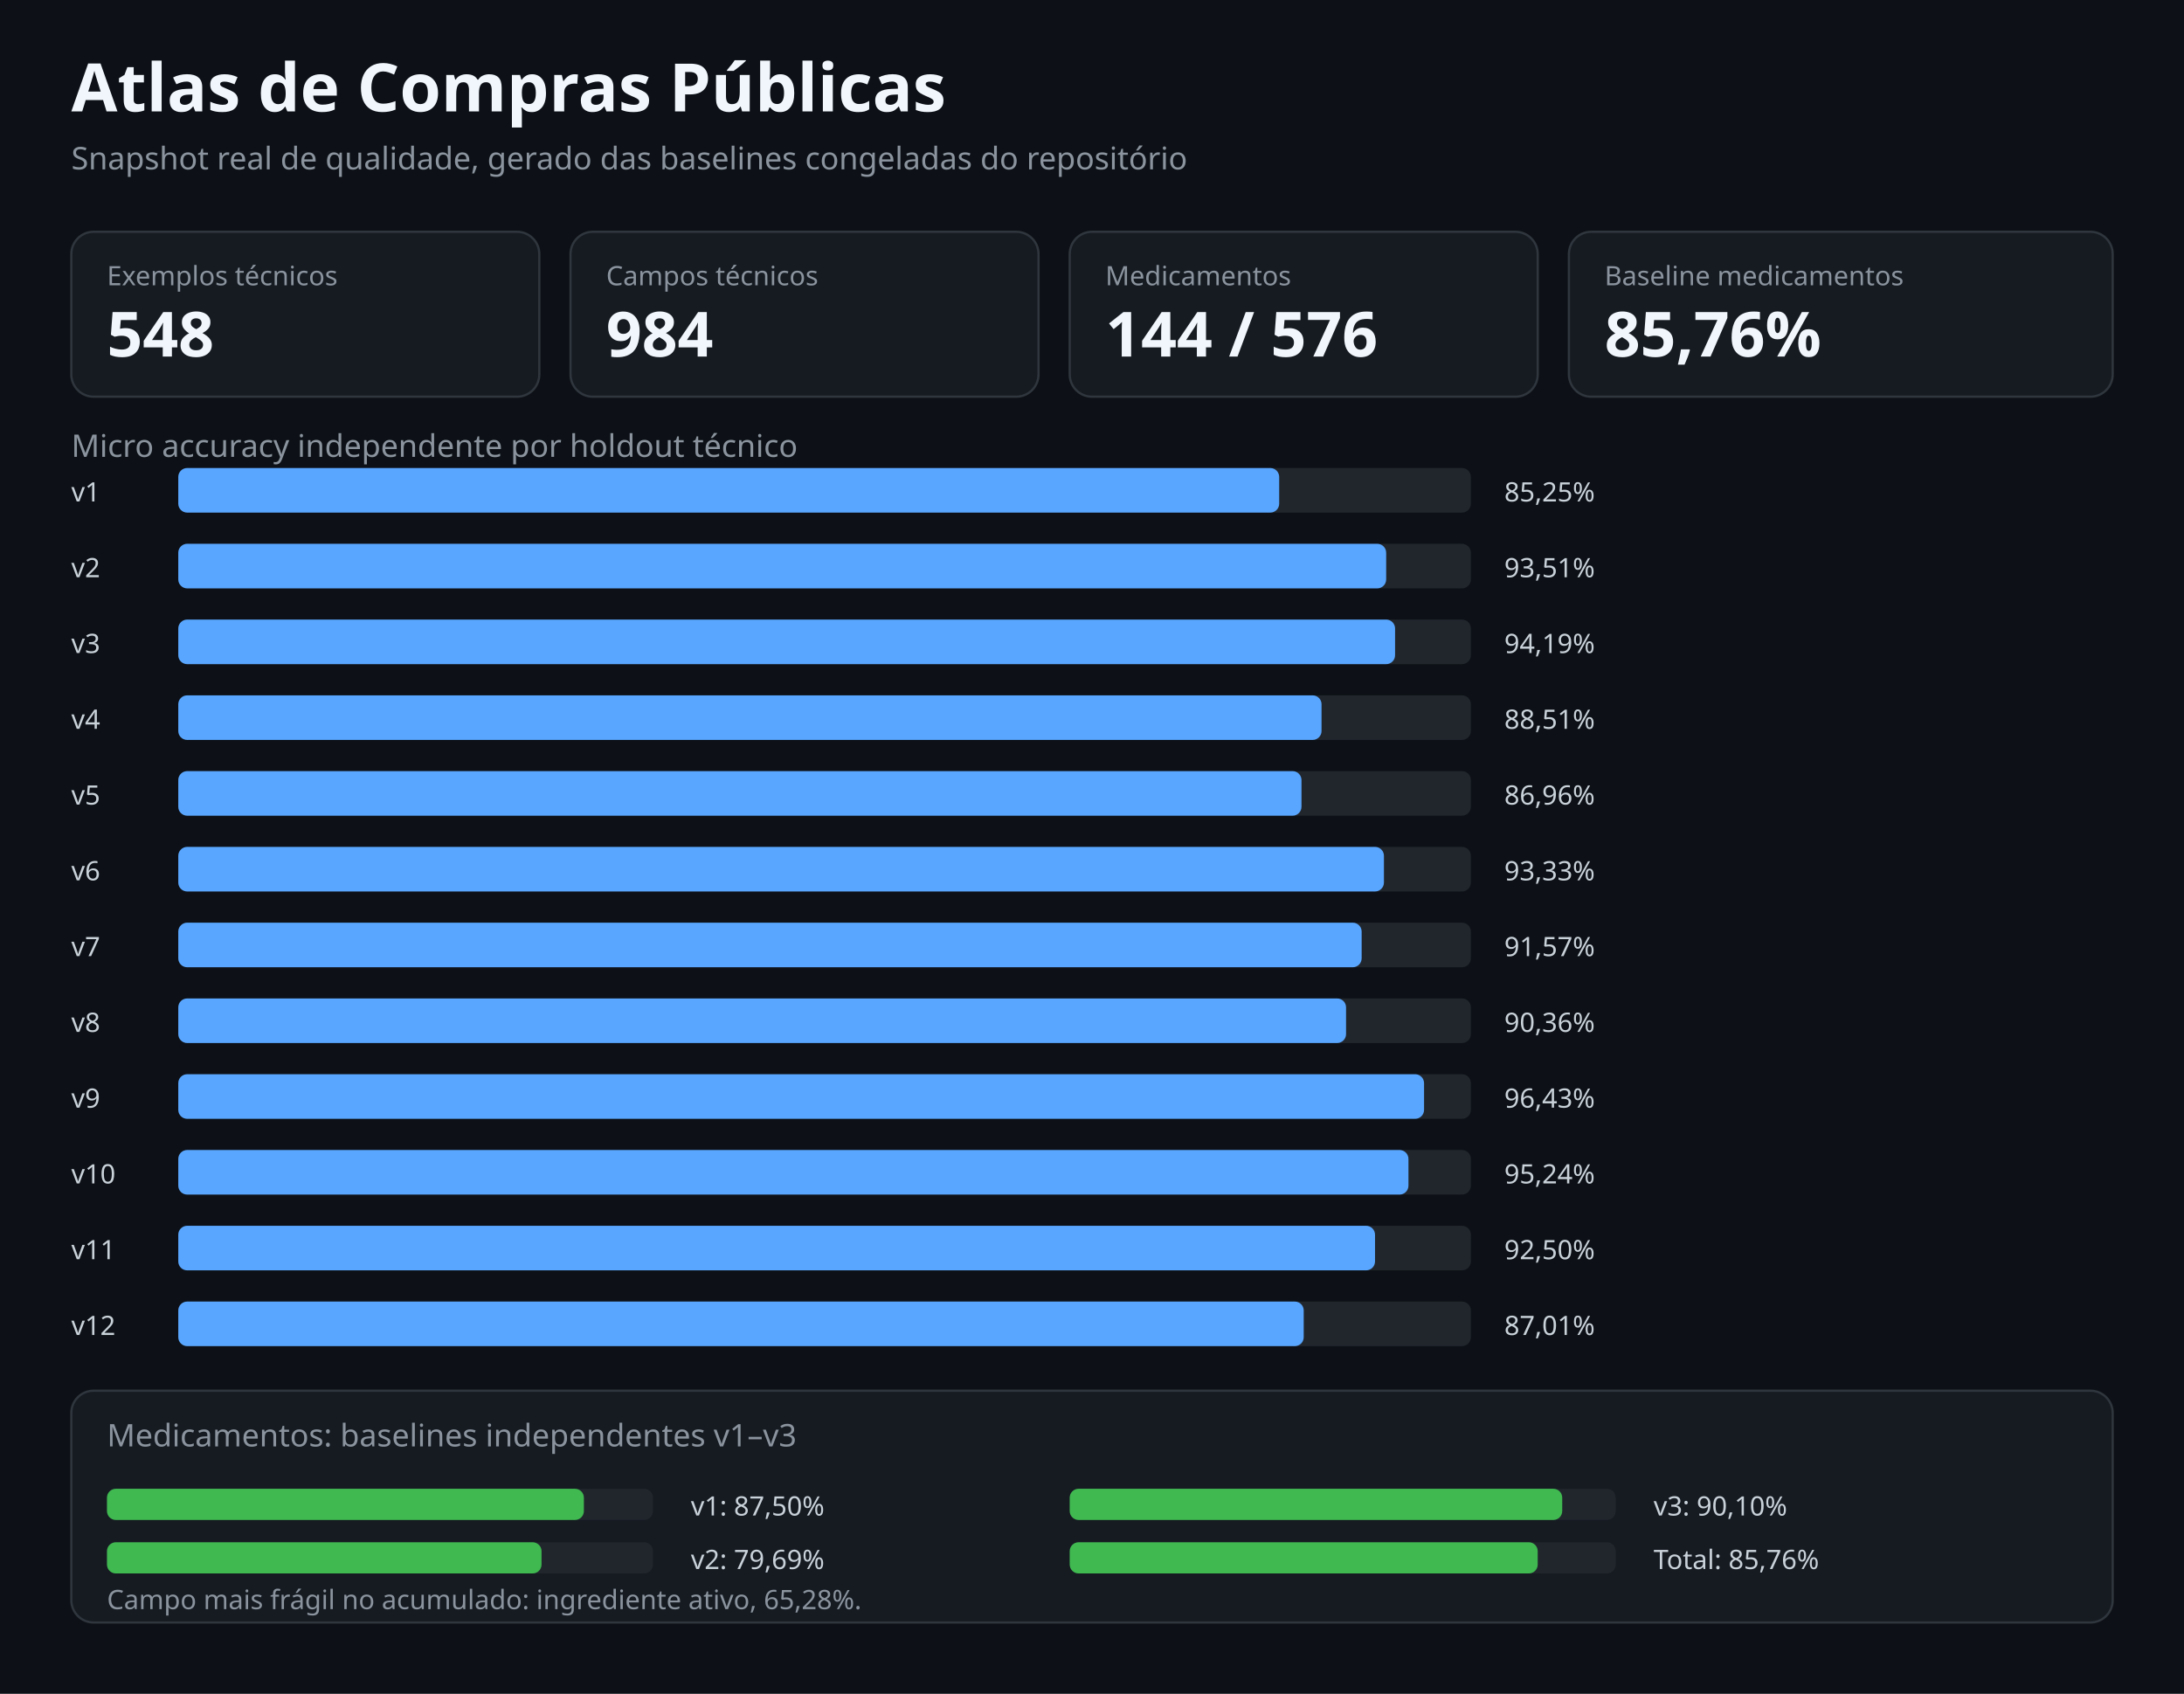
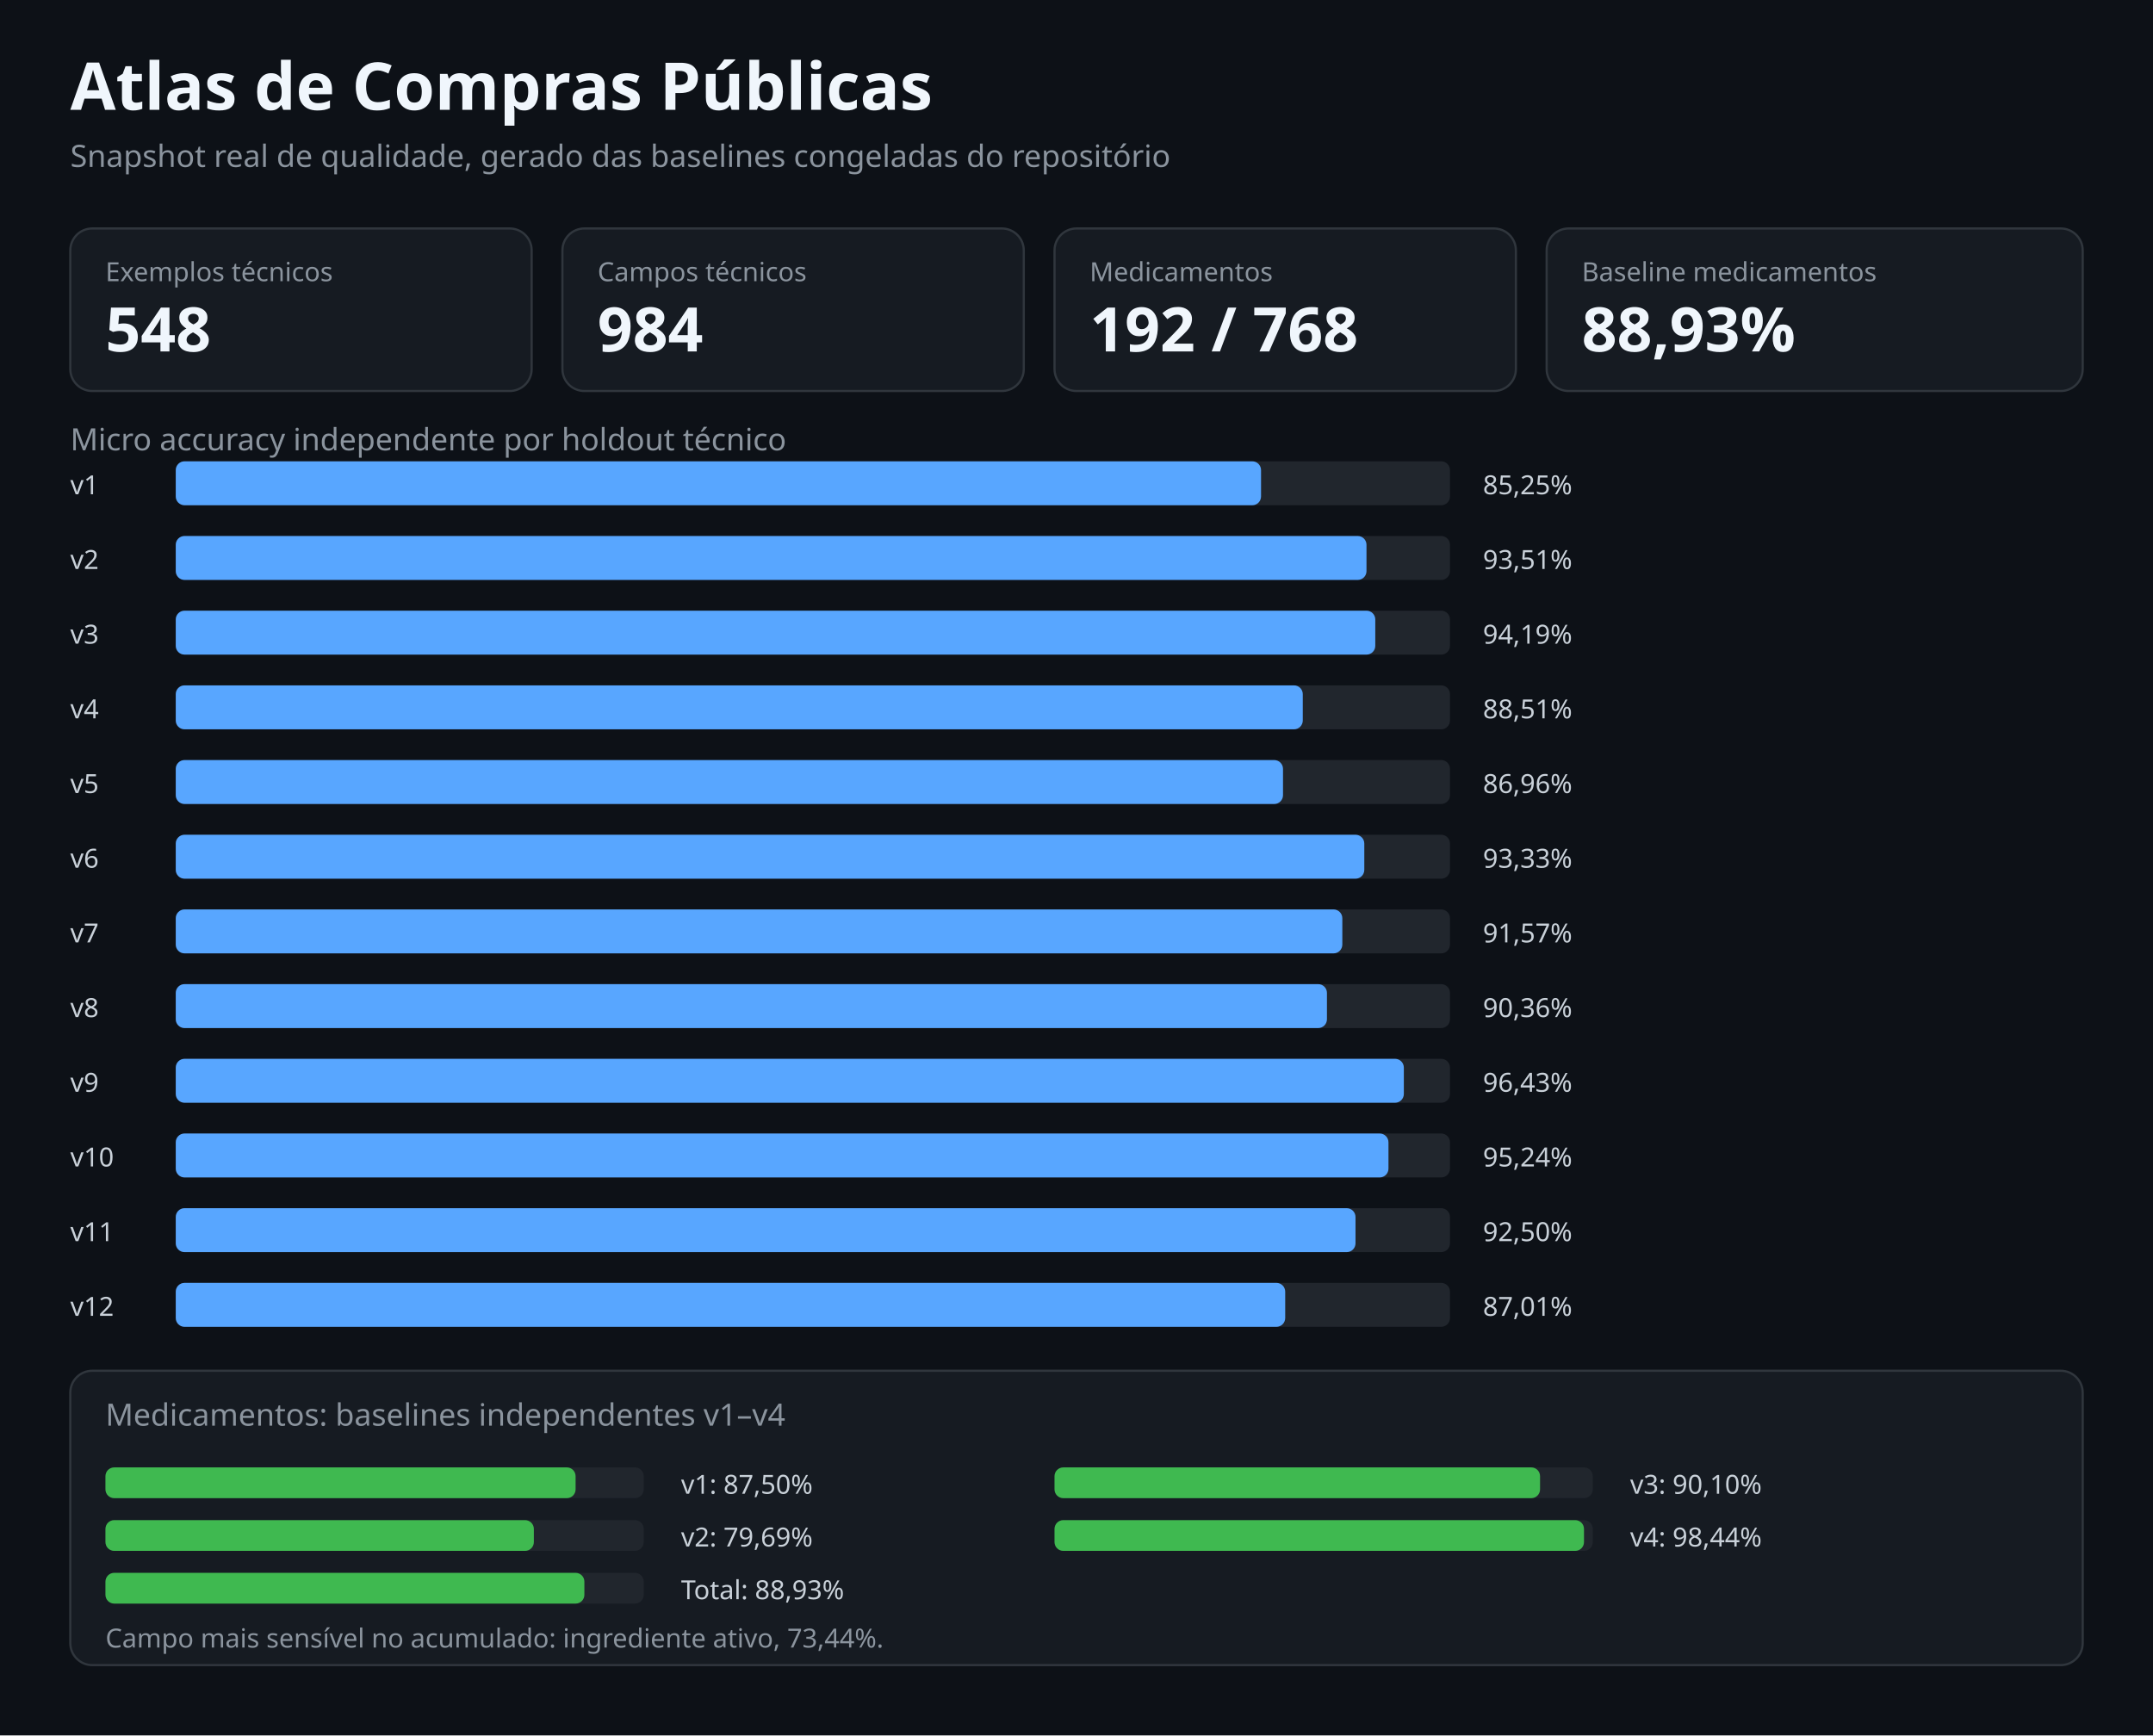
- <svg xmlns="http://www.w3.org/2000/svg" width="980" height="760" viewBox="0 0 980 760" role="img" aria-labelledby="title desc">
+ <svg xmlns="http://www.w3.org/2000/svg" width="980" height="790" viewBox="0 0 980 790" role="img" aria-labelledby="title desc">
  <style>
  .bg{fill:#0d1117}.panel{fill:#161b22;stroke:#30363d;stroke-width:1}
  .title{fill:#f0f6fc;font:700 30px system-ui,sans-serif}
  .sub{fill:#8b949e;font:14px system-ui,sans-serif}
  .cardn{fill:#f0f6fc;font:700 28px system-ui,sans-serif}
  .cardl{fill:#8b949e;font:12px system-ui,sans-serif;text-transform:uppercase}
  .axis{fill:#c9d1d9;font:12px system-ui,sans-serif}
  .track{fill:#21262d}.bar{fill:#58a6ff}.value{fill:#c9d1d9;font:12px system-ui,sans-serif}
  .med{fill:#3fb950}.note{fill:#8b949e;font:12px system-ui,sans-serif}
</style>
-   <rect width="980" height="760" class="bg" />
+   <rect width="980" height="790" class="bg" />
  <text x="32" y="50" class="title">Atlas de Compras Públicas</text>
  <text x="32" y="76" class="sub">Snapshot real de qualidade, gerado das baselines congeladas do repositório</text>
  <rect x="32" y="104" width="210" height="74" rx="10" class="panel" />
  <text x="48" y="128" class="cardl">Exemplos técnicos</text>
  <text x="48" y="160" class="cardn">548</text>
  <rect x="256" y="104" width="210" height="74" rx="10" class="panel" />
  <text x="272" y="128" class="cardl">Campos técnicos</text>
  <text x="272" y="160" class="cardn">984</text>
  <rect x="480" y="104" width="210" height="74" rx="10" class="panel" />
  <text x="496" y="128" class="cardl">Medicamentos</text>
-   <text x="496" y="160" class="cardn">144 / 576</text>
+   <text x="496" y="160" class="cardn">192 / 768</text>
  <rect x="704" y="104" width="244" height="74" rx="10" class="panel" />
  <text x="720" y="128" class="cardl">Baseline medicamentos</text>
-   <text x="720" y="160" class="cardn">85,76%</text>
+   <text x="720" y="160" class="cardn">88,93%</text>
  <text x="32" y="205" class="sub">Micro accuracy independente por holdout técnico</text>
  <text x="32" y="225" class="axis">v1</text>
  <rect x="80" y="210" width="580" height="20" rx="4" class="track" />
  <rect x="80" y="210" width="494" height="20" rx="4" class="bar" />
  <text x="675" y="225" class="value">85,25%</text>
  <text x="32" y="259" class="axis">v2</text>
  <rect x="80" y="244" width="580" height="20" rx="4" class="track" />
  <rect x="80" y="244" width="542" height="20" rx="4" class="bar" />
  <text x="675" y="259" class="value">93,51%</text>
  <text x="32" y="293" class="axis">v3</text>
  <rect x="80" y="278" width="580" height="20" rx="4" class="track" />
  <rect x="80" y="278" width="546" height="20" rx="4" class="bar" />
  <text x="675" y="293" class="value">94,19%</text>
  <text x="32" y="327" class="axis">v4</text>
  <rect x="80" y="312" width="580" height="20" rx="4" class="track" />
  <rect x="80" y="312" width="513" height="20" rx="4" class="bar" />
  <text x="675" y="327" class="value">88,51%</text>
  <text x="32" y="361" class="axis">v5</text>
  <rect x="80" y="346" width="580" height="20" rx="4" class="track" />
  <rect x="80" y="346" width="504" height="20" rx="4" class="bar" />
  <text x="675" y="361" class="value">86,96%</text>
  <text x="32" y="395" class="axis">v6</text>
  <rect x="80" y="380" width="580" height="20" rx="4" class="track" />
  <rect x="80" y="380" width="541" height="20" rx="4" class="bar" />
  <text x="675" y="395" class="value">93,33%</text>
  <text x="32" y="429" class="axis">v7</text>
  <rect x="80" y="414" width="580" height="20" rx="4" class="track" />
  <rect x="80" y="414" width="531" height="20" rx="4" class="bar" />
  <text x="675" y="429" class="value">91,57%</text>
  <text x="32" y="463" class="axis">v8</text>
  <rect x="80" y="448" width="580" height="20" rx="4" class="track" />
  <rect x="80" y="448" width="524" height="20" rx="4" class="bar" />
  <text x="675" y="463" class="value">90,36%</text>
  <text x="32" y="497" class="axis">v9</text>
  <rect x="80" y="482" width="580" height="20" rx="4" class="track" />
  <rect x="80" y="482" width="559" height="20" rx="4" class="bar" />
  <text x="675" y="497" class="value">96,43%</text>
  <text x="32" y="531" class="axis">v10</text>
  <rect x="80" y="516" width="580" height="20" rx="4" class="track" />
  <rect x="80" y="516" width="552" height="20" rx="4" class="bar" />
  <text x="675" y="531" class="value">95,24%</text>
  <text x="32" y="565" class="axis">v11</text>
  <rect x="80" y="550" width="580" height="20" rx="4" class="track" />
  <rect x="80" y="550" width="537" height="20" rx="4" class="bar" />
  <text x="675" y="565" class="value">92,50%</text>
  <text x="32" y="599" class="axis">v12</text>
  <rect x="80" y="584" width="580" height="20" rx="4" class="track" />
  <rect x="80" y="584" width="505" height="20" rx="4" class="bar" />
  <text x="675" y="599" class="value">87,01%</text>
-   <rect x="32" y="624" width="916" height="104" rx="10" class="panel" />
-   <text x="48" y="649" class="sub">Medicamentos: baselines independentes v1–v3</text>
+   <rect x="32" y="624" width="916" height="134" rx="10" class="panel" />
+   <text x="48" y="649" class="sub">Medicamentos: baselines independentes v1–v4</text>
  <rect x="48" y="668" width="245" height="14" rx="4" class="track" />
  <rect x="48" y="668" width="214" height="14" rx="4" class="med" />
  <text x="310" y="680" class="axis">v1: 87,50%</text>
  <rect x="48" y="692" width="245" height="14" rx="4" class="track" />
  <rect x="48" y="692" width="195" height="14" rx="4" class="med" />
  <text x="310" y="704" class="axis">v2: 79,69%</text>
  <rect x="480" y="668" width="245" height="14" rx="4" class="track" />
  <rect x="480" y="668" width="221" height="14" rx="4" class="med" />
  <text x="742" y="680" class="axis">v3: 90,10%</text>
  <rect x="480" y="692" width="245" height="14" rx="4" class="track" />
-   <rect x="480" y="692" width="210" height="14" rx="4" class="med" />
-   <text x="742" y="704" class="axis">Total: 85,76%</text>
-   <text x="48" y="722" class="note">Campo mais frágil no acumulado: ingrediente ativo, 65,28%.</text>
+   <rect x="480" y="692" width="241" height="14" rx="4" class="med" />
+   <text x="742" y="704" class="axis">v4: 98,44%</text>
+   <rect x="48" y="716" width="245" height="14" rx="4" class="track" />
+   <rect x="48" y="716" width="218" height="14" rx="4" class="med" />
+   <text x="310" y="728" class="axis">Total: 88,93%</text>
+   <text x="48" y="750" class="note">Campo mais sensível no acumulado: ingrediente ativo, 73,44%.</text>
</svg>
